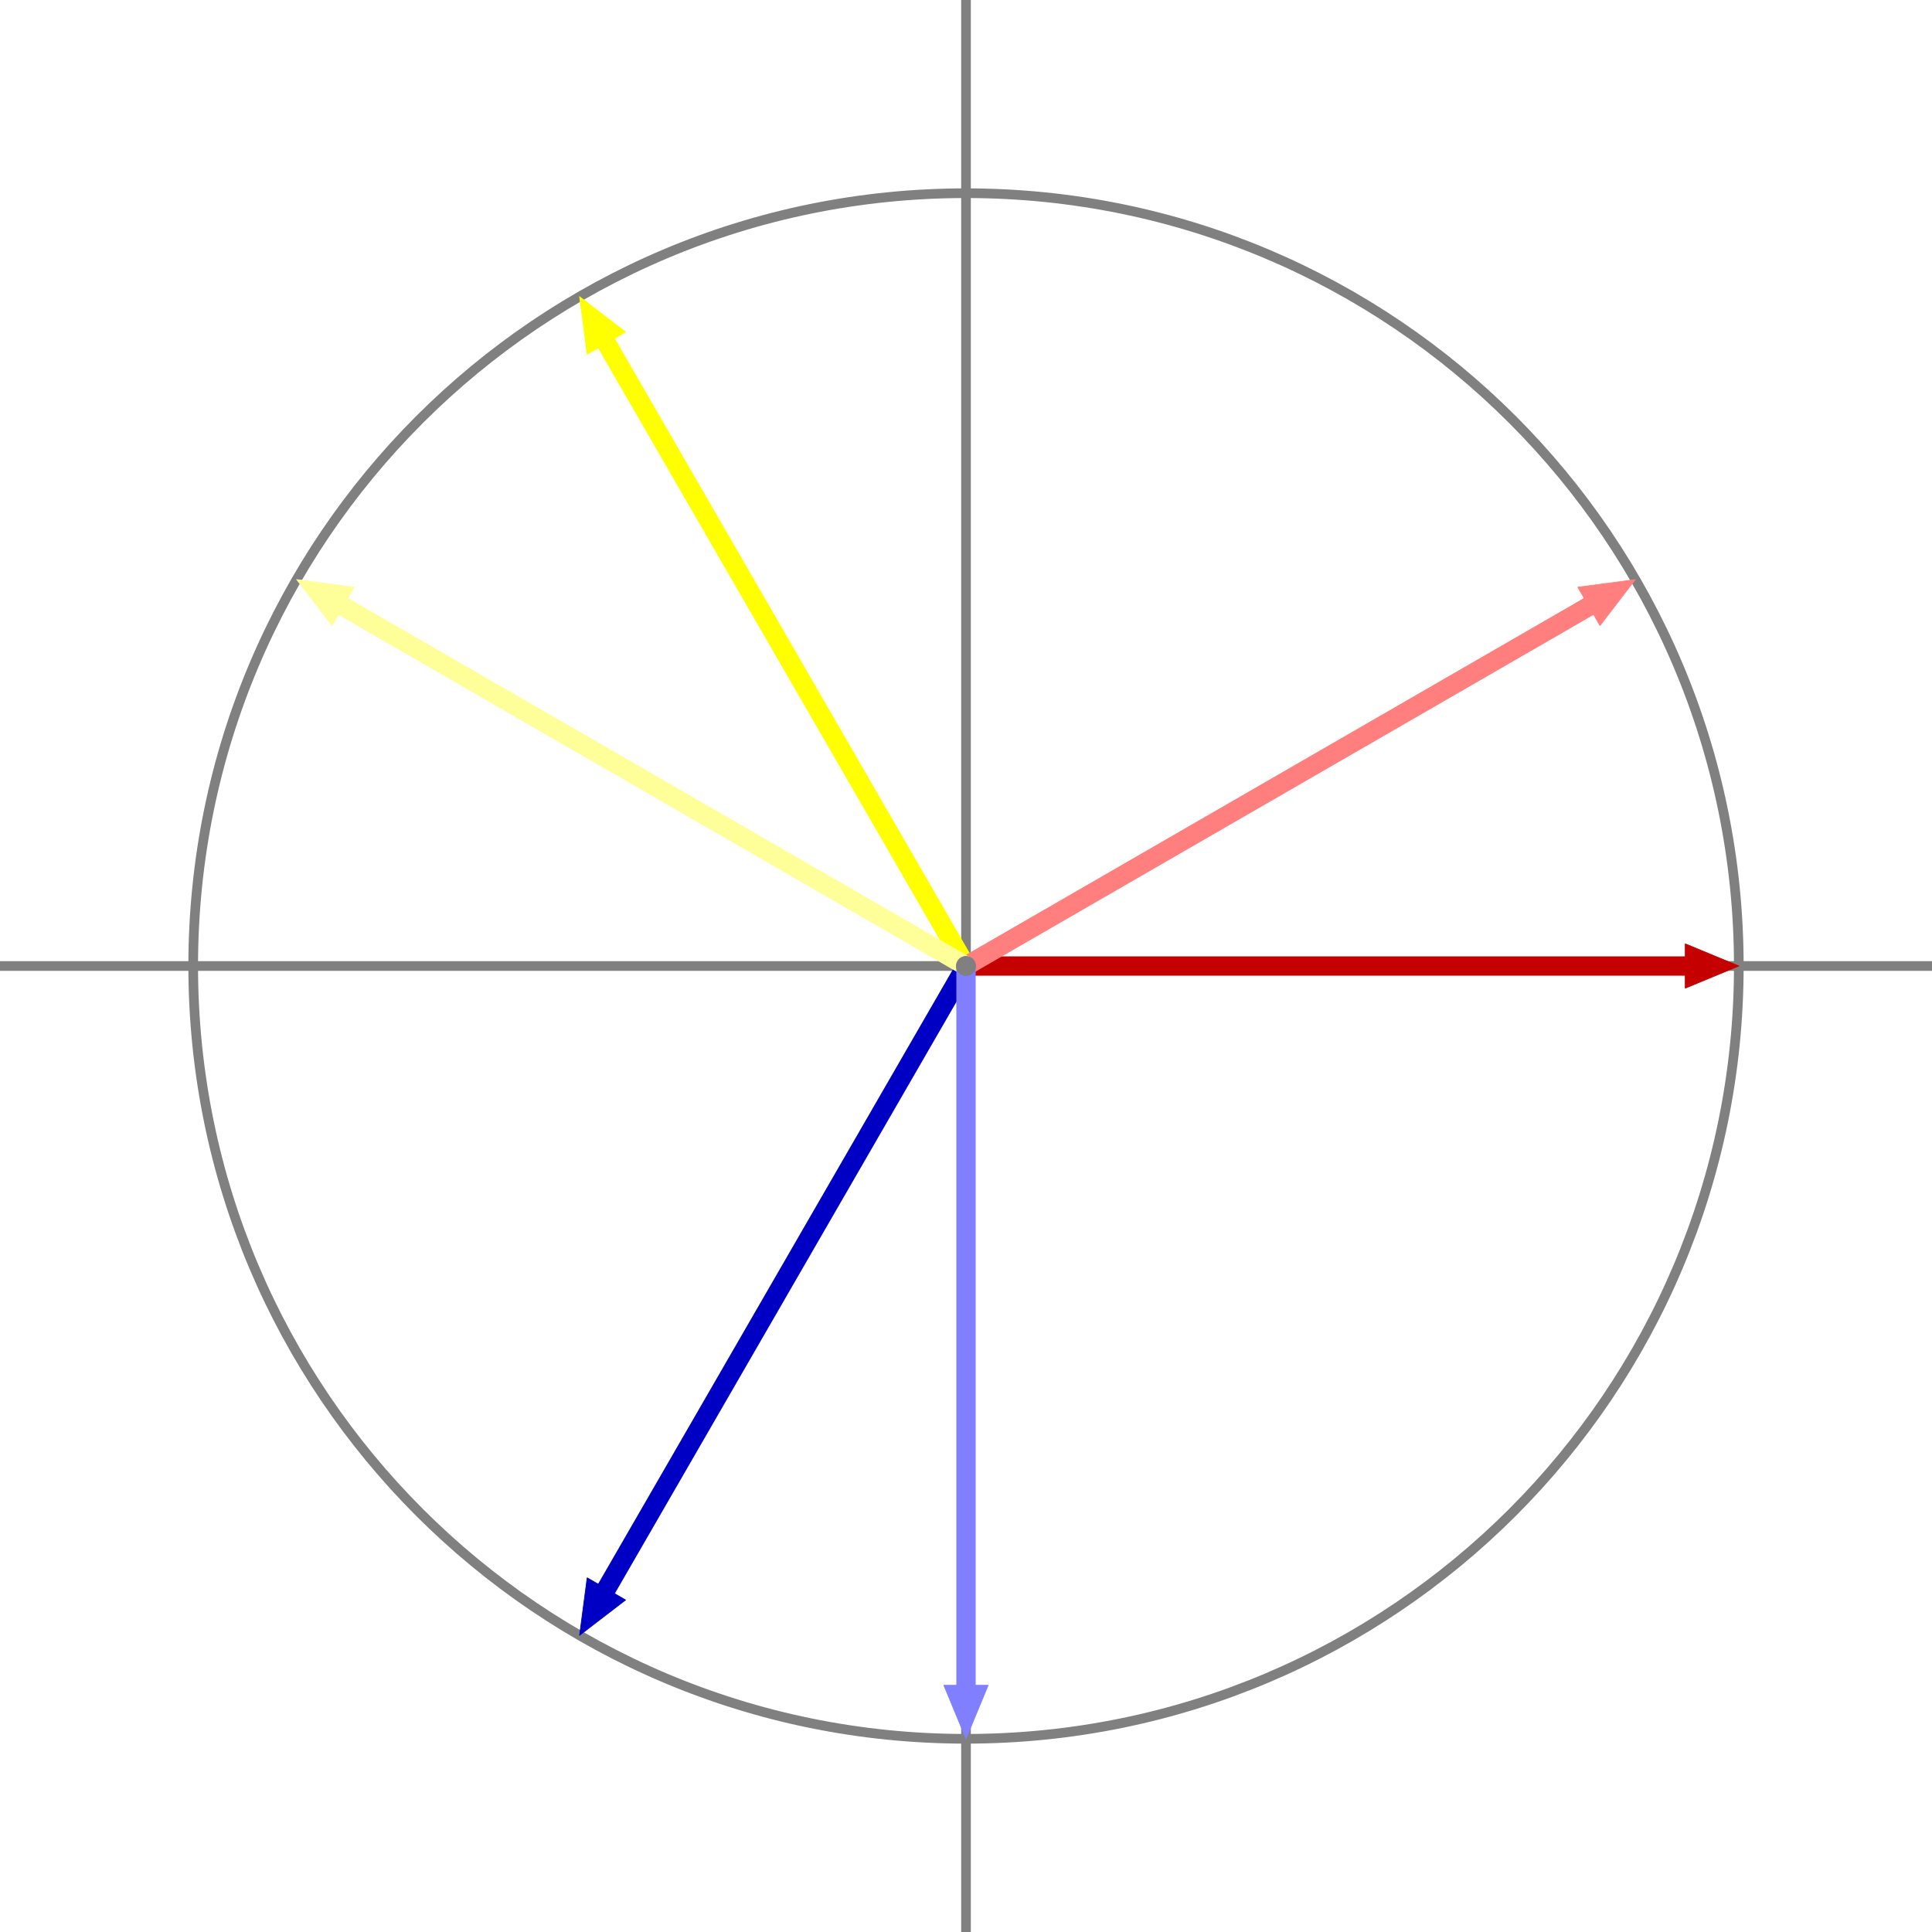
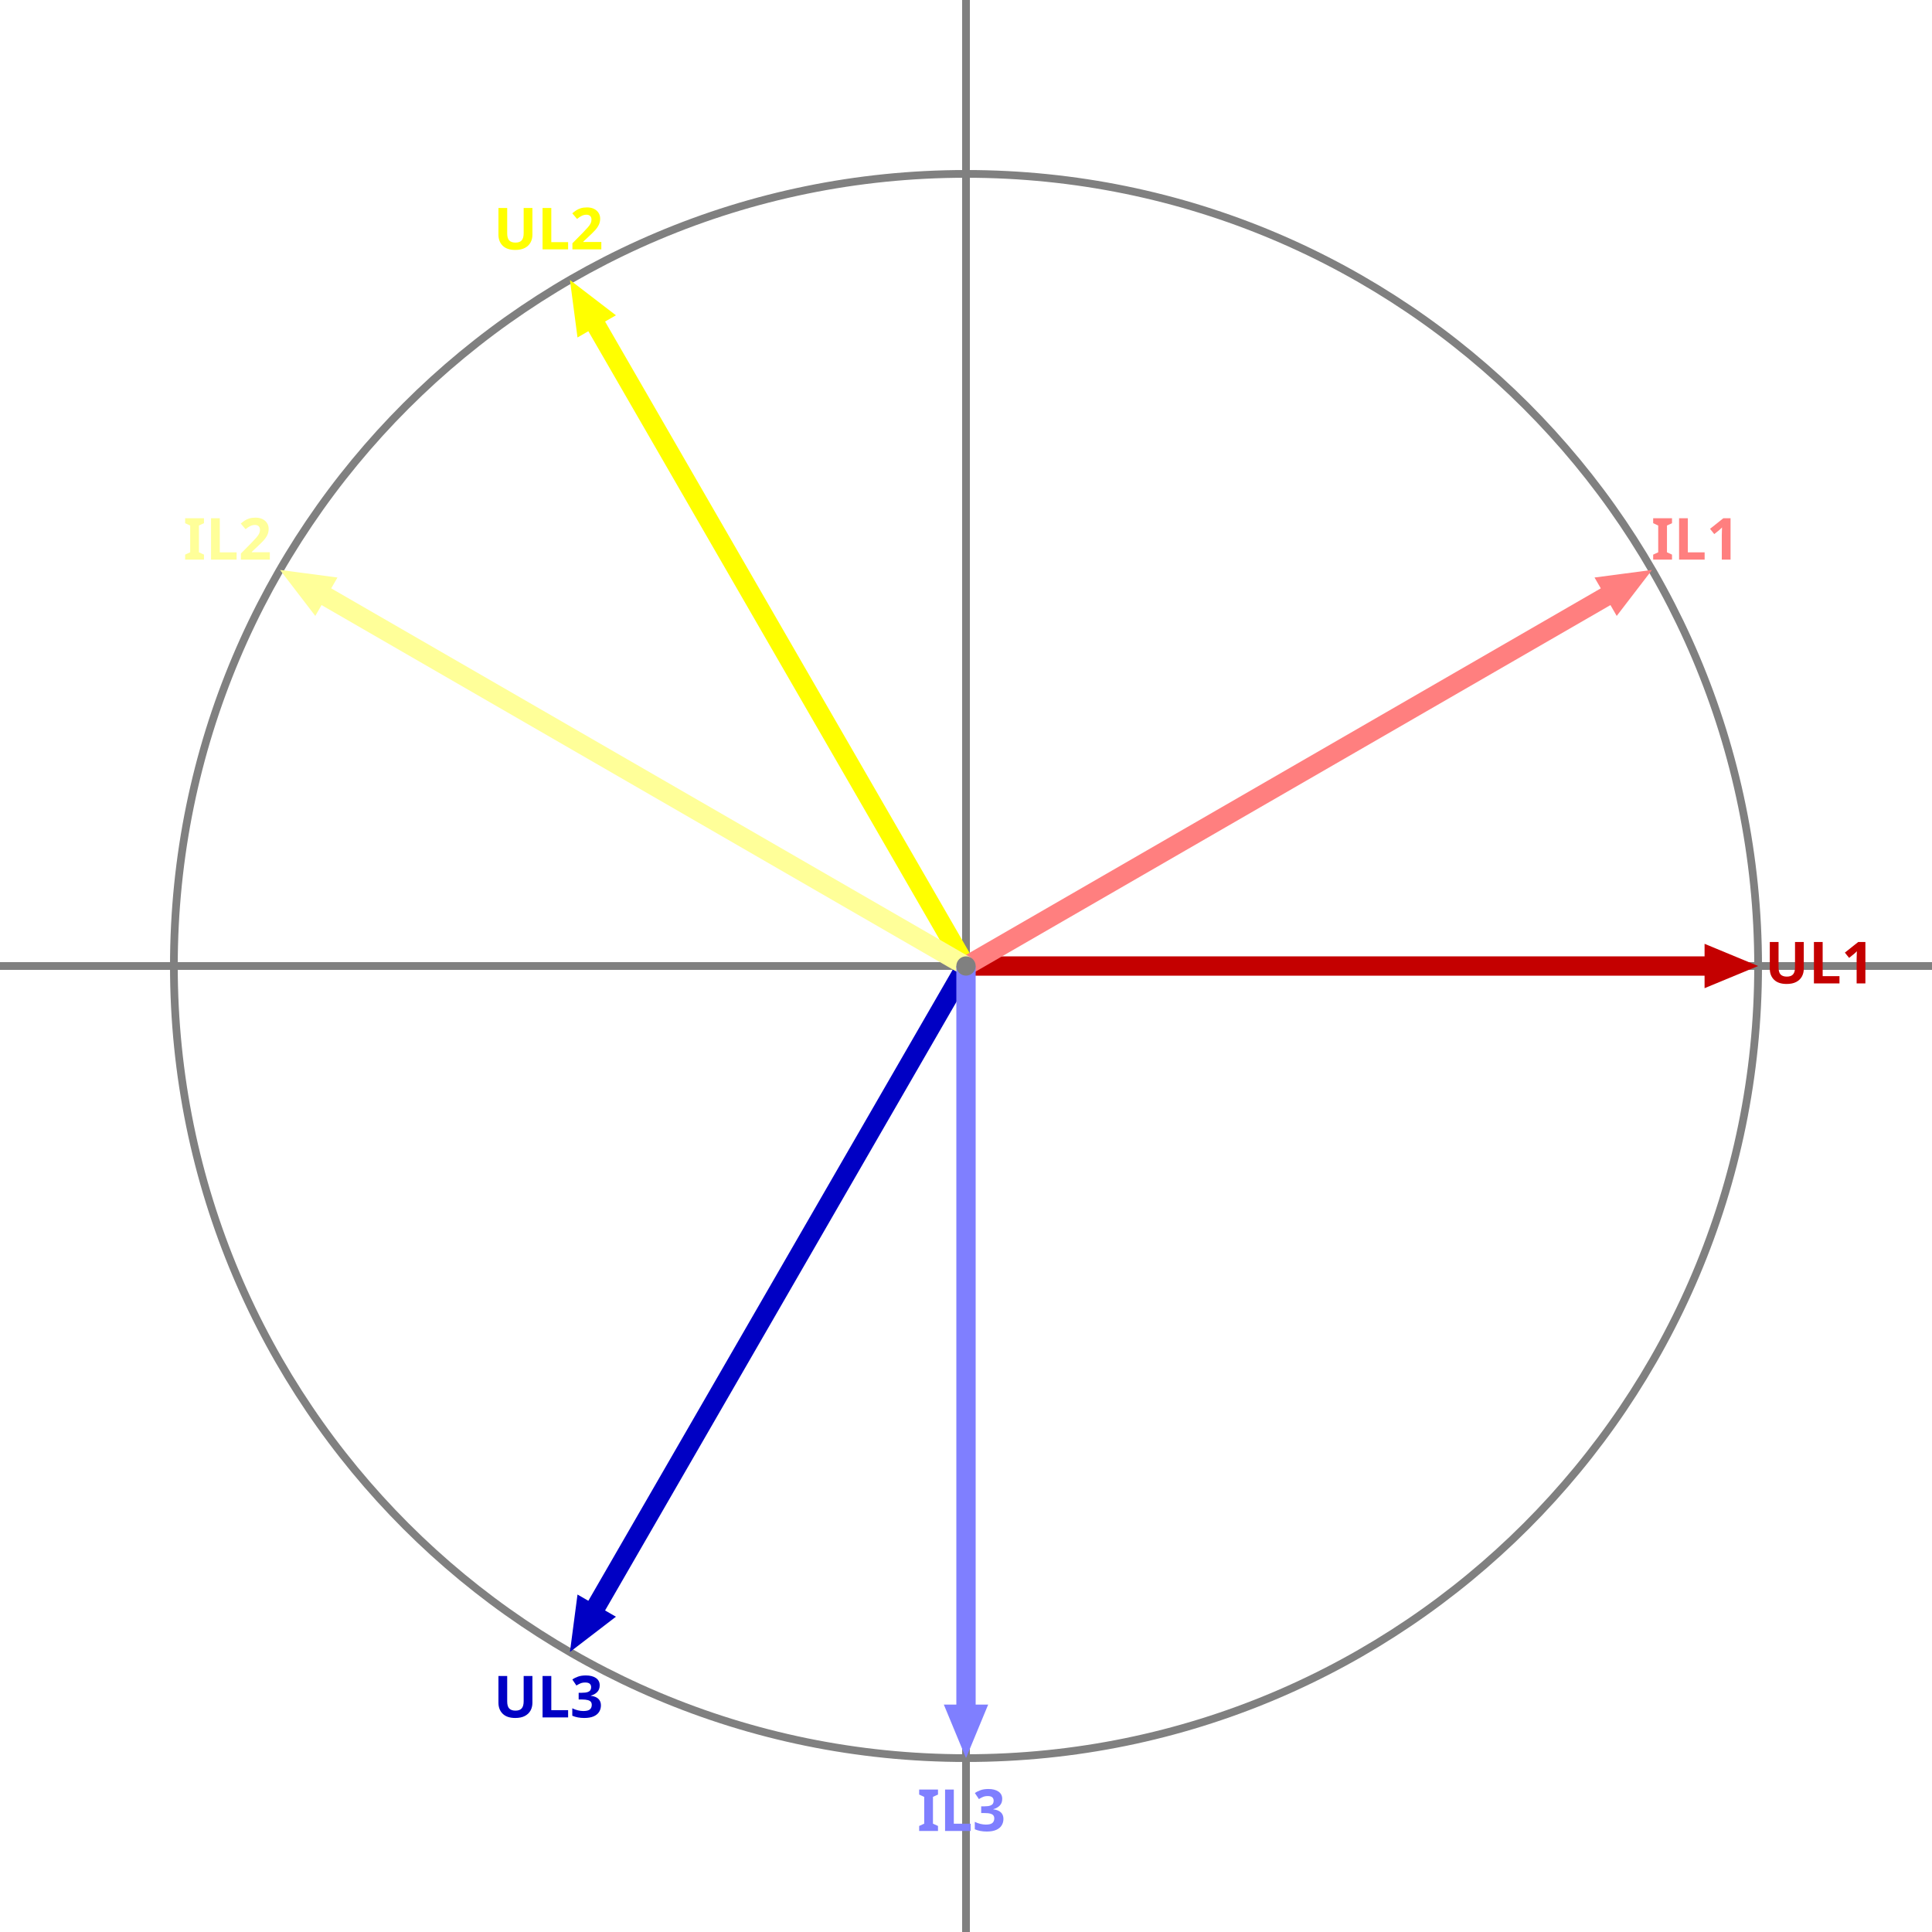
<svg xmlns="http://www.w3.org/2000/svg" width="705.556mm" height="705.556mm" viewBox="0 0 2000 2000" version="1.2" baseProfile="tiny">
  <defs>
</defs>
  <g fill="none" stroke="black" stroke-width="1" fill-rule="evenodd" stroke-linecap="square" stroke-linejoin="bevel">
-     <g fill="none" stroke="#808080" stroke-opacity="1" stroke-width="10" stroke-linecap="square" stroke-linejoin="bevel" transform="matrix(1,0,0,1,0,0)" font-family="Sans" font-size="80" font-weight="400" font-style="normal">
+     <g fill="none" stroke="#808080" stroke-opacity="1" stroke-width="8" stroke-linecap="square" stroke-linejoin="bevel" transform="matrix(1,0,0,1,0,0)" font-family="Sans" font-size="60" font-weight="570" font-style="normal">
      <polyline fill="none" vector-effect="none" points="0,1000 2000,1000 " />
      <polyline fill="none" vector-effect="none" points="1000,0 1000,2000 " />
-       <path vector-effect="none" fill-rule="evenodd" d="M1800,1000 C1800,558.172 1441.83,200 1000,200 C558.172,200 200,558.172 200,1000 C200,1441.83 558.172,1800 1000,1800 C1441.83,1800 1800,1441.83 1800,1000 " />
+       <path vector-effect="none" fill-rule="evenodd" d="M1820,1000 C1820,547.127 1452.87,180 1000,180 C547.127,180 180,547.127 180,1000 C180,1452.87 547.127,1820 1000,1820 C1452.87,1820 1820,1452.87 1820,1000 " />
    </g>
-     <g fill="none" stroke="#c40000" stroke-opacity="1" stroke-width="20" stroke-linecap="square" stroke-linejoin="bevel" transform="matrix(1,0,0,1,0,0)" font-family="Sans" font-size="80" font-weight="400" font-style="normal">
-       <polyline fill="none" vector-effect="none" points="1010,1000 1740,1000 " />
+     <g fill="none" stroke="#c40000" stroke-opacity="1" stroke-width="20" stroke-linecap="square" stroke-linejoin="bevel" transform="matrix(1,0,0,1,0,0)" font-family="Sans" font-size="60" font-weight="570" font-style="normal">
+       <polyline fill="none" vector-effect="none" points="1010,1000 1760,1000 " />
    </g>
-     <g fill="none" stroke="#c40000" stroke-opacity="1" stroke-width="1" stroke-linecap="square" stroke-linejoin="bevel" transform="matrix(1,0,0,1,0,0)" font-family="Sans" font-size="80" font-weight="400" font-style="normal">
-       <path vector-effect="non-scaling-stroke" fill-rule="evenodd" d="M1800,1000 L1744.57,1022.96 L1744.57,977.039 L1800,1000" />
+     <g fill="none" stroke="none" transform="matrix(1,0,0,1,0,0)" font-family="Sans" font-size="60" font-weight="570" font-style="normal">
+       <path vector-effect="none" fill-rule="evenodd" d="M1820,1000 L1764.57,1022.96 L1764.57,977.039 L1820,1000" />
    </g>
-     <g fill="#c40000" fill-opacity="1" stroke="none" transform="matrix(1,0,0,1,0,0)" font-family="Sans" font-size="80" font-weight="400" font-style="normal">
-       <path vector-effect="none" fill-rule="evenodd" d="M1800,1000 L1744.57,1022.96 L1744.57,977.039" />
+     <g fill="#c40000" fill-opacity="1" stroke="none" transform="matrix(1,0,0,1,0,0)" font-family="Sans" font-size="60" font-weight="570" font-style="normal">
+       <path vector-effect="none" fill-rule="evenodd" d="M1820,1000 L1764.57,1022.96 L1764.57,977.039" />
    </g>
-     <g fill="none" stroke="#ffff00" stroke-opacity="1" stroke-width="20" stroke-linecap="square" stroke-linejoin="bevel" transform="matrix(1,0,0,1,0,0)" font-family="Sans" font-size="80" font-weight="400" font-style="normal">
-       <polyline fill="none" vector-effect="none" points="995,991.34 630,359.141 " />
+     <g fill="none" stroke="#c40000" stroke-opacity="1" stroke-width="1" stroke-linecap="square" stroke-linejoin="bevel" transform="matrix(1,0,0,1,0,0)" font-family="Sans" font-size="60" font-weight="570" font-style="normal">
+       <text fill="#c40000" fill-opacity="1" stroke="none" xml:space="preserve" x="1827" y="1018" font-family="Sans" font-size="60" font-weight="570" font-style="normal">UL1</text>
    </g>
-     <g fill="none" stroke="#ffff00" stroke-opacity="1" stroke-width="1" stroke-linecap="square" stroke-linejoin="bevel" transform="matrix(1,0,0,1,0,0)" font-family="Sans" font-size="80" font-weight="400" font-style="normal">
-       <path vector-effect="non-scaling-stroke" fill-rule="evenodd" d="M600,307.18 L647.601,343.705 L607.831,366.666 L600,307.18" />
+     <g fill="none" stroke="#ffff00" stroke-opacity="1" stroke-width="20" stroke-linecap="square" stroke-linejoin="bevel" transform="matrix(1,0,0,1,0,0)" font-family="Sans" font-size="60" font-weight="570" font-style="normal">
+       <polyline fill="none" vector-effect="none" points="995,991.34 620,341.821 " />
    </g>
-     <g fill="#ffff00" fill-opacity="1" stroke="none" transform="matrix(1,0,0,1,0,0)" font-family="Sans" font-size="80" font-weight="400" font-style="normal">
-       <path vector-effect="none" fill-rule="evenodd" d="M600,307.18 L647.601,343.705 L607.831,366.666" />
+     <g fill="none" stroke="none" transform="matrix(1,0,0,1,0,0)" font-family="Sans" font-size="60" font-weight="570" font-style="normal">
+       <path vector-effect="none" fill-rule="evenodd" d="M590,289.859 L637.601,326.385 L597.831,349.346 L590,289.859" />
    </g>
-     <g fill="none" stroke="#0000c4" stroke-opacity="1" stroke-width="20" stroke-linecap="square" stroke-linejoin="bevel" transform="matrix(1,0,0,1,0,0)" font-family="Sans" font-size="80" font-weight="400" font-style="normal">
-       <polyline fill="none" vector-effect="none" points="995,1008.66 630,1640.86 " />
+     <g fill="#ffff00" fill-opacity="1" stroke="none" transform="matrix(1,0,0,1,0,0)" font-family="Sans" font-size="60" font-weight="570" font-style="normal">
+       <path vector-effect="none" fill-rule="evenodd" d="M590,289.859 L637.601,326.385 L597.831,349.346" />
    </g>
-     <g fill="none" stroke="#0000c4" stroke-opacity="1" stroke-width="1" stroke-linecap="square" stroke-linejoin="bevel" transform="matrix(1,0,0,1,0,0)" font-family="Sans" font-size="80" font-weight="400" font-style="normal">
-       <path vector-effect="non-scaling-stroke" fill-rule="evenodd" d="M600,1692.82 L607.831,1633.33 L647.601,1656.29 L600,1692.82" />
+     <g fill="none" stroke="#ffff00" stroke-opacity="1" stroke-width="1" stroke-linecap="square" stroke-linejoin="bevel" transform="matrix(1,0,0,1,0,0)" font-family="Sans" font-size="60" font-weight="570" font-style="normal">
+       <text fill="#ffff00" fill-opacity="1" stroke="none" xml:space="preserve" x="510.891" y="258.149" font-family="Sans" font-size="60" font-weight="570" font-style="normal">UL2</text>
    </g>
-     <g fill="#0000c4" fill-opacity="1" stroke="none" transform="matrix(1,0,0,1,0,0)" font-family="Sans" font-size="80" font-weight="400" font-style="normal">
-       <path vector-effect="none" fill-rule="evenodd" d="M600,1692.82 L607.831,1633.33 L647.601,1656.29" />
+     <g fill="none" stroke="#0000c4" stroke-opacity="1" stroke-width="20" stroke-linecap="square" stroke-linejoin="bevel" transform="matrix(1,0,0,1,0,0)" font-family="Sans" font-size="60" font-weight="570" font-style="normal">
+       <polyline fill="none" vector-effect="none" points="995,1008.66 620,1658.18 " />
    </g>
-     <g fill="none" stroke="#ff7f7f" stroke-opacity="1" stroke-width="20" stroke-linecap="square" stroke-linejoin="bevel" transform="matrix(1,0,0,1,0,0)" font-family="Sans" font-size="80" font-weight="400" font-style="normal">
-       <polyline fill="none" vector-effect="none" points="1008.66,995 1640.86,630 " />
+     <g fill="none" stroke="none" transform="matrix(1,0,0,1,0,0)" font-family="Sans" font-size="60" font-weight="570" font-style="normal">
+       <path vector-effect="none" fill-rule="evenodd" d="M590,1710.14 L597.831,1650.65 L637.601,1673.62 L590,1710.14" />
    </g>
-     <g fill="none" stroke="#ff7f7f" stroke-opacity="1" stroke-width="1" stroke-linecap="square" stroke-linejoin="bevel" transform="matrix(1,0,0,1,0,0)" font-family="Sans" font-size="80" font-weight="400" font-style="normal">
-       <path vector-effect="non-scaling-stroke" fill-rule="evenodd" d="M1692.82,600 L1656.29,647.601 L1633.33,607.832 L1692.82,600" />
+     <g fill="#0000c4" fill-opacity="1" stroke="none" transform="matrix(1,0,0,1,0,0)" font-family="Sans" font-size="60" font-weight="570" font-style="normal">
+       <path vector-effect="none" fill-rule="evenodd" d="M590,1710.14 L597.831,1650.65 L637.601,1673.62" />
    </g>
-     <g fill="#ff7f7f" fill-opacity="1" stroke="none" transform="matrix(1,0,0,1,0,0)" font-family="Sans" font-size="80" font-weight="400" font-style="normal">
-       <path vector-effect="none" fill-rule="evenodd" d="M1692.82,600 L1656.29,647.601 L1633.33,607.832" />
+     <g fill="none" stroke="#0000c4" stroke-opacity="1" stroke-width="1" stroke-linecap="square" stroke-linejoin="bevel" transform="matrix(1,0,0,1,0,0)" font-family="Sans" font-size="60" font-weight="570" font-style="normal">
+       <text fill="#0000c4" fill-opacity="1" stroke="none" xml:space="preserve" x="510.891" y="1777.85" font-family="Sans" font-size="60" font-weight="570" font-style="normal">UL3</text>
    </g>
-     <g fill="none" stroke="#ffff99" stroke-opacity="1" stroke-width="20" stroke-linecap="square" stroke-linejoin="bevel" transform="matrix(1,0,0,1,0,0)" font-family="Sans" font-size="80" font-weight="400" font-style="normal">
-       <polyline fill="none" vector-effect="none" points="991.34,995 359.141,630 " />
+     <g fill="none" stroke="#ff7f7f" stroke-opacity="1" stroke-width="20" stroke-linecap="square" stroke-linejoin="bevel" transform="matrix(1,0,0,1,0,0)" font-family="Sans" font-size="60" font-weight="570" font-style="normal">
+       <polyline fill="none" vector-effect="none" points="1008.66,995 1658.18,620 " />
    </g>
-     <g fill="none" stroke="#ffff99" stroke-opacity="1" stroke-width="1" stroke-linecap="square" stroke-linejoin="bevel" transform="matrix(1,0,0,1,0,0)" font-family="Sans" font-size="80" font-weight="400" font-style="normal">
-       <path vector-effect="non-scaling-stroke" fill-rule="evenodd" d="M307.18,600 L366.666,607.832 L343.705,647.601 L307.18,600" />
+     <g fill="none" stroke="none" transform="matrix(1,0,0,1,0,0)" font-family="Sans" font-size="60" font-weight="570" font-style="normal">
+       <path vector-effect="none" fill-rule="evenodd" d="M1710.14,590 L1673.62,637.601 L1650.65,597.832 L1710.14,590" />
    </g>
-     <g fill="#ffff99" fill-opacity="1" stroke="none" transform="matrix(1,0,0,1,0,0)" font-family="Sans" font-size="80" font-weight="400" font-style="normal">
-       <path vector-effect="none" fill-rule="evenodd" d="M307.18,600 L366.666,607.832 L343.705,647.601" />
+     <g fill="#ff7f7f" fill-opacity="1" stroke="none" transform="matrix(1,0,0,1,0,0)" font-family="Sans" font-size="60" font-weight="570" font-style="normal">
+       <path vector-effect="none" fill-rule="evenodd" d="M1710.14,590 L1673.62,637.601 L1650.65,597.832" />
    </g>
-     <g fill="none" stroke="#7f7fff" stroke-opacity="1" stroke-width="20" stroke-linecap="square" stroke-linejoin="bevel" transform="matrix(1,0,0,1,0,0)" font-family="Sans" font-size="80" font-weight="400" font-style="normal">
-       <polyline fill="none" vector-effect="none" points="1000,1010 1000,1740 " />
+     <g fill="none" stroke="#ff7f7f" stroke-opacity="1" stroke-width="1" stroke-linecap="square" stroke-linejoin="bevel" transform="matrix(1,0,0,1,0,0)" font-family="Sans" font-size="60" font-weight="570" font-style="normal">
+       <text fill="#ff7f7f" fill-opacity="1" stroke="none" xml:space="preserve" x="1709.44" y="579.3" font-family="Sans" font-size="60" font-weight="570" font-style="normal">IL1</text>
    </g>
-     <g fill="none" stroke="#7f7fff" stroke-opacity="1" stroke-width="1" stroke-linecap="square" stroke-linejoin="bevel" transform="matrix(1,0,0,1,0,0)" font-family="Sans" font-size="80" font-weight="400" font-style="normal">
-       <path vector-effect="non-scaling-stroke" fill-rule="evenodd" d="M1000,1800 L977.039,1744.57 L1022.96,1744.57 L1000,1800" />
+     <g fill="none" stroke="#ffff99" stroke-opacity="1" stroke-width="20" stroke-linecap="square" stroke-linejoin="bevel" transform="matrix(1,0,0,1,0,0)" font-family="Sans" font-size="60" font-weight="570" font-style="normal">
+       <polyline fill="none" vector-effect="none" points="991.34,995 341.821,620 " />
    </g>
-     <g fill="#7f7fff" fill-opacity="1" stroke="none" transform="matrix(1,0,0,1,0,0)" font-family="Sans" font-size="80" font-weight="400" font-style="normal">
-       <path vector-effect="none" fill-rule="evenodd" d="M1000,1800 L977.039,1744.57 L1022.96,1744.57" />
+     <g fill="none" stroke="none" transform="matrix(1,0,0,1,0,0)" font-family="Sans" font-size="60" font-weight="570" font-style="normal">
+       <path vector-effect="none" fill-rule="evenodd" d="M289.859,590 L349.346,597.832 L326.385,637.601 L289.859,590" />
    </g>
-     <g fill="#808080" fill-opacity="1" stroke="#808080" stroke-opacity="1" stroke-width="1" stroke-linecap="square" stroke-linejoin="bevel" transform="matrix(1,0,0,1,0,0)" font-family="Sans" font-size="80" font-weight="400" font-style="normal">
-       <circle vector-effect="non-scaling-stroke" cx="1000" cy="1000" r="10" />
+     <g fill="#ffff99" fill-opacity="1" stroke="none" transform="matrix(1,0,0,1,0,0)" font-family="Sans" font-size="60" font-weight="570" font-style="normal">
+       <path vector-effect="none" fill-rule="evenodd" d="M289.859,590 L349.346,597.832 L326.385,637.601" />
+     </g>
+     <g fill="none" stroke="#ffff99" stroke-opacity="1" stroke-width="1" stroke-linecap="square" stroke-linejoin="bevel" transform="matrix(1,0,0,1,0,0)" font-family="Sans" font-size="60" font-weight="570" font-style="normal">
+       <text fill="#ffff99" fill-opacity="1" stroke="none" xml:space="preserve" x="189.734" y="579.3" font-family="Sans" font-size="60" font-weight="570" font-style="normal">IL2</text>
+     </g>
+     <g fill="none" stroke="#7f7fff" stroke-opacity="1" stroke-width="20" stroke-linecap="square" stroke-linejoin="bevel" transform="matrix(1,0,0,1,0,0)" font-family="Sans" font-size="60" font-weight="570" font-style="normal">
+       <polyline fill="none" vector-effect="none" points="1000,1010 1000,1760 " />
+     </g>
+     <g fill="none" stroke="none" transform="matrix(1,0,0,1,0,0)" font-family="Sans" font-size="60" font-weight="570" font-style="normal">
+       <path vector-effect="none" fill-rule="evenodd" d="M1000,1820 L977.039,1764.57 L1022.96,1764.57 L1000,1820" />
+     </g>
+     <g fill="#7f7fff" fill-opacity="1" stroke="none" transform="matrix(1,0,0,1,0,0)" font-family="Sans" font-size="60" font-weight="570" font-style="normal">
+       <path vector-effect="none" fill-rule="evenodd" d="M1000,1820 L977.039,1764.57 L1022.96,1764.57" />
+     </g>
+     <g fill="none" stroke="#7f7fff" stroke-opacity="1" stroke-width="1" stroke-linecap="square" stroke-linejoin="bevel" transform="matrix(1,0,0,1,0,0)" font-family="Sans" font-size="60" font-weight="570" font-style="normal">
+       <text fill="#7f7fff" fill-opacity="1" stroke="none" xml:space="preserve" x="949.594" y="1895.4" font-family="Sans" font-size="60" font-weight="570" font-style="normal">IL3</text>
+     </g>
+     <g fill="#808080" fill-opacity="1" stroke="none" transform="matrix(1,0,0,1,0,0)" font-family="Sans" font-size="60" font-weight="570" font-style="normal">
+       <circle cx="1000" cy="1000" r="10" />
    </g>
  </g>
</svg>
